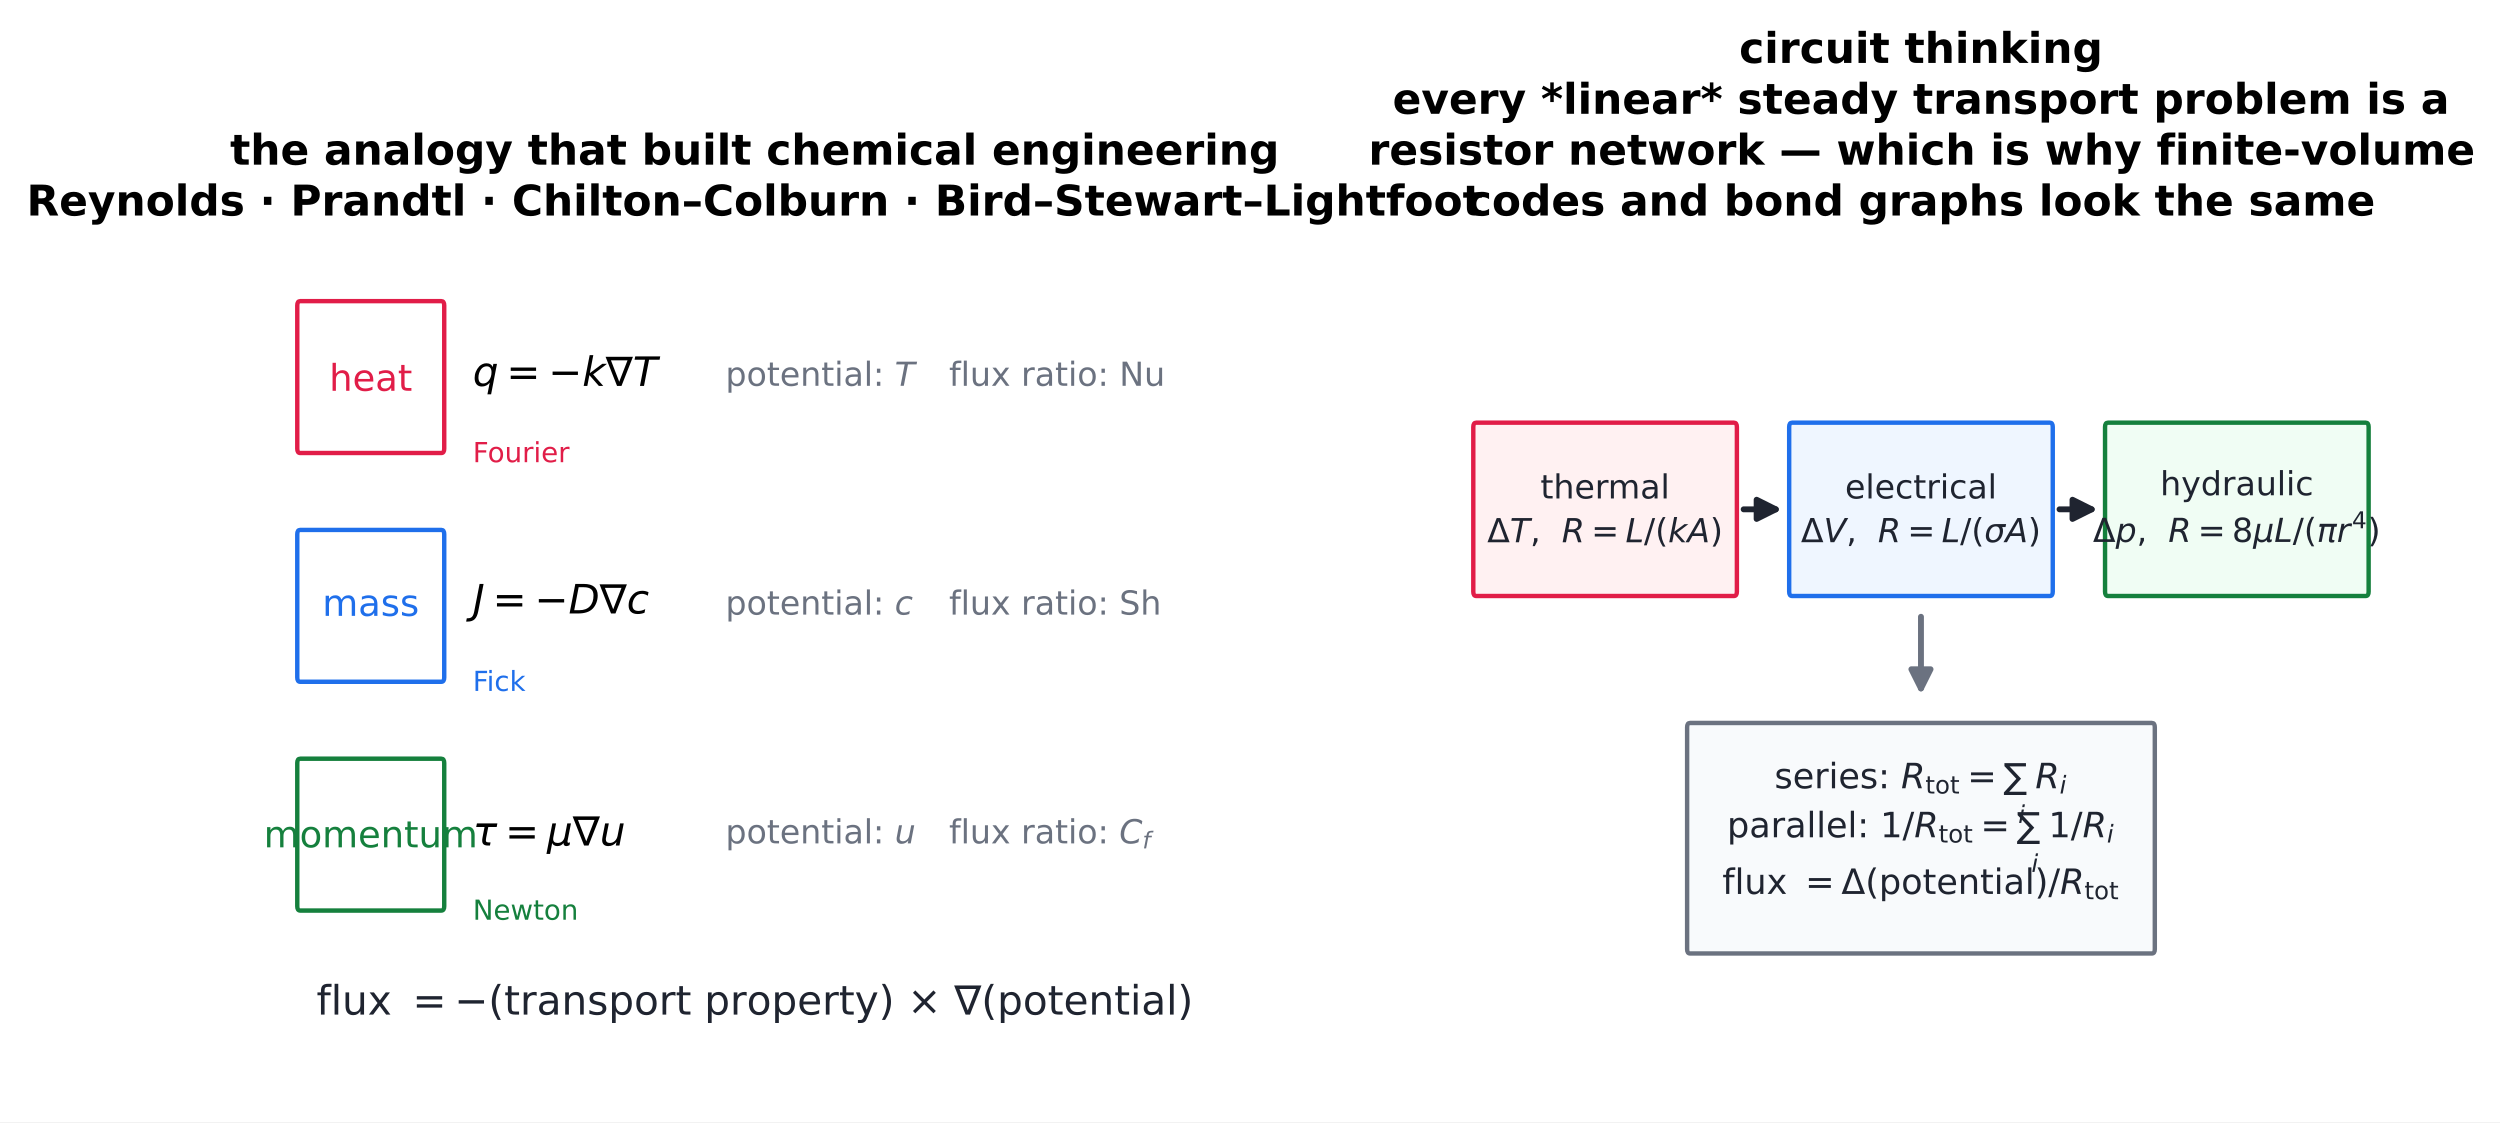
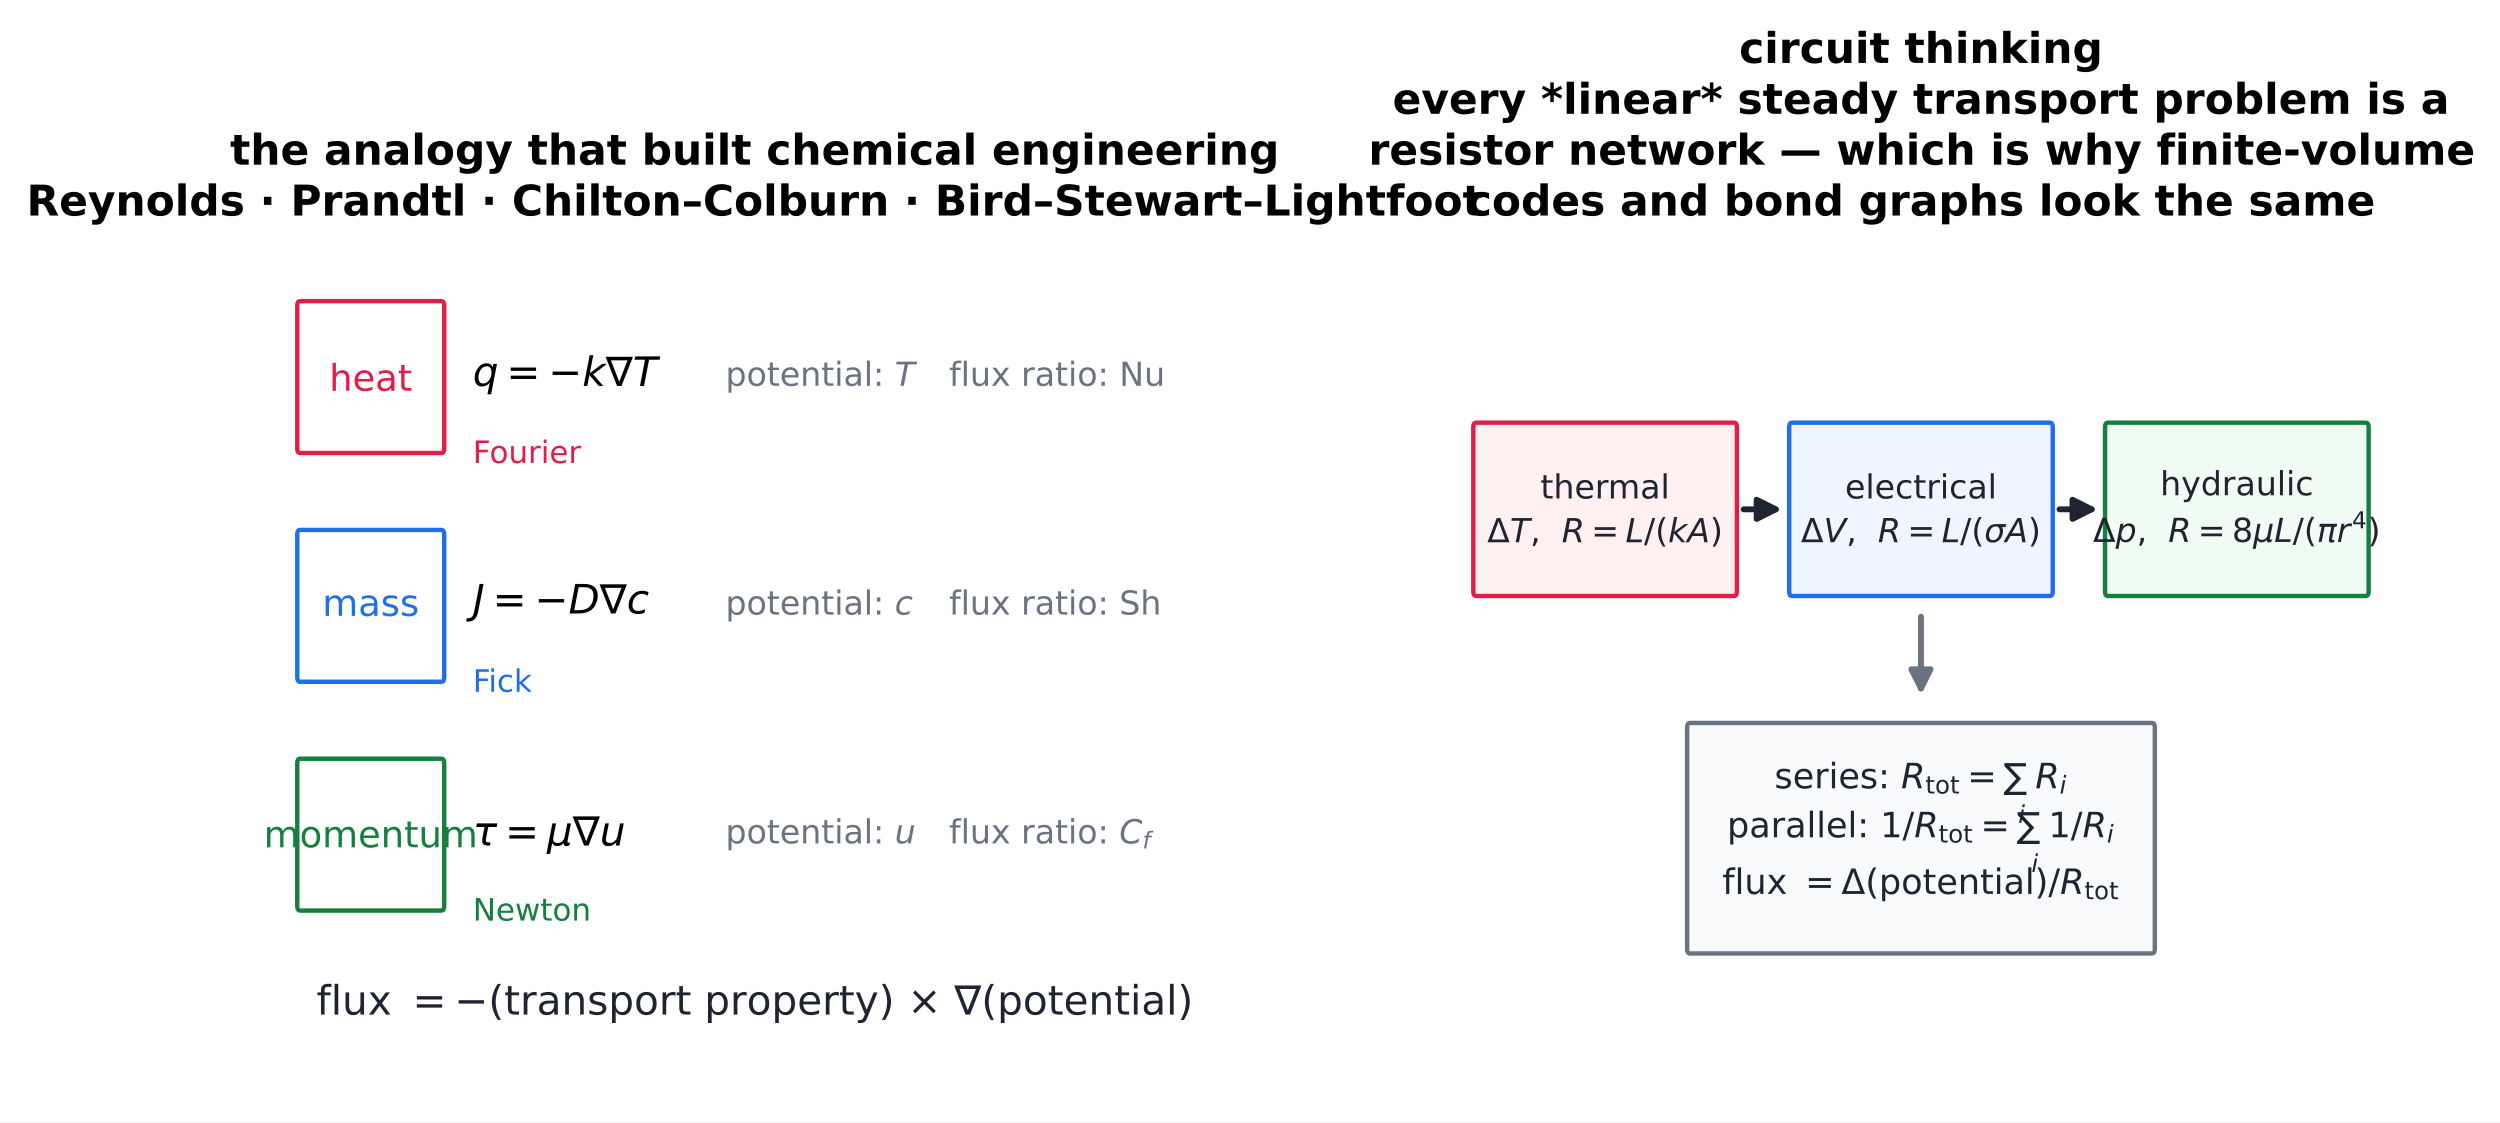
<svg xmlns="http://www.w3.org/2000/svg" width="678.506pt" height="304.547pt" viewBox="0 0 678.506 304.547" version="1.1">
  <defs>
    <style type="text/css">*{stroke-linejoin: round; stroke-linecap: butt}</style>
  </defs>
  <g id="figure_1">
    <g id="patch_1">
      <path d="M 0 304.547  L 678.506 304.547  L 678.506 0  L 0 0  z " style="fill: #ffffff" />
    </g>
    <g id="axes_1">
      <g id="patch_2">
        <path d="M 72.925 297.347  L 336.707 297.347  L 336.707 64.499  L 72.925 64.499  z " style="fill: #ffffff" />
      </g>
      <g id="matplotlib.axis_1" />
      <g id="matplotlib.axis_2" />
      <g id="patch_3">
-         <path d="M 81.471 122.944  L 119.773 122.944  Q 120.564 122.944 120.564 121.779  L 120.564 82.894  Q 120.564 81.73 119.773 81.73  L 81.471 81.73  Q 80.68 81.73 80.68 82.894  L 80.68 121.779  Q 80.68 122.944 81.471 122.944  z " clip-path="url(#p53e7dc7823)" style="fill: #ffffff; stroke: #e11d48; stroke-width: 1.2; stroke-linejoin: miter" />
+         <path d="M 81.471 122.944  L 119.773 122.944  Q 120.564 122.944 120.564 121.779  L 120.564 82.894  Q 120.564 81.73 119.773 81.73  L 81.471 81.73  Q 80.68 81.73 80.68 82.894  L 80.68 121.779  Q 80.68 122.944 81.471 122.944  z " clip-path="url(#p43da9741a7)" style="fill: #ffffff; stroke: #e11d48; stroke-width: 1.2; stroke-linejoin: miter" />
      </g>
      <g id="patch_4">
-         <path d="M 81.471 185.036  L 119.773 185.036  Q 120.564 185.036 120.564 183.872  L 120.564 144.987  Q 120.564 143.822 119.773 143.822  L 81.471 143.822  Q 80.68 143.822 80.68 144.987  L 80.68 183.872  Q 80.68 185.036 81.471 185.036  z " clip-path="url(#p53e7dc7823)" style="fill: #ffffff; stroke: #1f6feb; stroke-width: 1.2; stroke-linejoin: miter" />
+         <path d="M 81.471 185.036  L 119.773 185.036  Q 120.564 185.036 120.564 183.872  L 120.564 144.987  Q 120.564 143.822 119.773 143.822  L 81.471 143.822  Q 80.68 143.822 80.68 144.987  L 80.68 183.872  Q 80.68 185.036 81.471 185.036  z " clip-path="url(#p43da9741a7)" style="fill: #ffffff; stroke: #1f6feb; stroke-width: 1.2; stroke-linejoin: miter" />
      </g>
      <g id="patch_5">
-         <path d="M 81.471 247.129  L 119.773 247.129  Q 120.564 247.129 120.564 245.965  L 120.564 207.079  Q 120.564 205.915 119.773 205.915  L 81.471 205.915  Q 80.68 205.915 80.68 207.079  L 80.68 245.965  Q 80.68 247.129 81.471 247.129  z " clip-path="url(#p53e7dc7823)" style="fill: #ffffff; stroke: #15803d; stroke-width: 1.2; stroke-linejoin: miter" />
+         <path d="M 81.471 247.129  L 119.773 247.129  Q 120.564 247.129 120.564 245.965  L 120.564 207.079  Q 120.564 205.915 119.773 205.915  L 81.471 205.915  Q 80.68 205.915 80.68 207.079  L 80.68 245.965  Q 80.68 247.129 81.471 247.129  z " clip-path="url(#p43da9741a7)" style="fill: #ffffff; stroke: #15803d; stroke-width: 1.2; stroke-linejoin: miter" />
      </g>
      <g id="text_1">
        <text style="font-size: 10px; font-family: 'DejaVu Sans'; text-anchor: middle; fill: #e11d48" x="100.622" y="106.065" transform="rotate(-0 100.622 106.0647)">heat</text>
      </g>
      <g id="text_2">
        <g transform="translate(128.3191 105.3893)">
          <text>
            <tspan x="0" y="-0.641" style="font-style: oblique; font-size: 11px; font-family: 'DejaVu Sans'">q</tspan>
            <tspan x="29.702" y="-0.641" style="font-style: oblique; font-size: 11px; font-family: 'DejaVu Sans'">k</tspan>
            <tspan x="43.431" y="-0.641" style="font-style: oblique; font-size: 11px; font-family: 'DejaVu Sans'">T</tspan>
            <tspan x="9.125" y="-0.641" style="font-size: 11px; font-family: 'DejaVu Sans'">=</tspan>
            <tspan x="20.485" y="-0.641" style="font-size: 11px; font-family: 'DejaVu Sans'">−</tspan>
            <tspan x="36.072" y="-0.641" style="font-size: 11px; font-family: 'DejaVu Sans'">∇</tspan>
          </text>
        </g>
      </g>
      <g id="text_3">
        <g style="fill: #6b7280" transform="translate(196.9024 104.8695)">
          <text>
            <tspan x="0" y="-0.156" style="font-size: 9px; font-family: 'DejaVu Sans'; fill: #6b7280">p</tspan>
            <tspan x="5.713" y="-0.156" style="font-size: 9px; font-family: 'DejaVu Sans'; fill: #6b7280">o</tspan>
            <tspan x="11.219" y="-0.156" style="font-size: 9px; font-family: 'DejaVu Sans'; fill: #6b7280">t</tspan>
            <tspan x="14.748" y="-0.156" style="font-size: 9px; font-family: 'DejaVu Sans'; fill: #6b7280">e</tspan>
            <tspan x="20.285" y="-0.156" style="font-size: 9px; font-family: 'DejaVu Sans'; fill: #6b7280">n</tspan>
            <tspan x="25.989" y="-0.156" style="font-size: 9px; font-family: 'DejaVu Sans'; fill: #6b7280">t</tspan>
            <tspan x="29.518" y="-0.156" style="font-size: 9px; font-family: 'DejaVu Sans'; fill: #6b7280">i</tspan>
            <tspan x="32.019" y="-0.156" style="font-size: 9px; font-family: 'DejaVu Sans'; fill: #6b7280">a</tspan>
            <tspan x="37.534" y="-0.156" style="font-size: 9px; font-family: 'DejaVu Sans'; fill: #6b7280">l</tspan>
            <tspan x="40.034" y="-0.156" style="font-size: 9px; font-family: 'DejaVu Sans'; fill: #6b7280">:</tspan>
            <tspan x="43.066" y="-0.156" style="font-size: 9px; font-family: 'DejaVu Sans'; fill: #6b7280"> </tspan>
            <tspan x="45.927" y="-0.156" style="font-style: oblique; font-size: 9px; font-family: 'DejaVu Sans'; fill: #6b7280">T</tspan>
          </text>
        </g>
      </g>
      <g id="text_4">
        <g style="fill: #6b7280" transform="translate(257.5722 104.8695)">
          <text>
            <tspan x="0" y="-0.156" style="font-size: 9px; font-family: 'DejaVu Sans'; fill: #6b7280">f</tspan>
            <tspan x="3.168" y="-0.156" style="font-size: 9px; font-family: 'DejaVu Sans'; fill: #6b7280">l</tspan>
            <tspan x="5.669" y="-0.156" style="font-size: 9px; font-family: 'DejaVu Sans'; fill: #6b7280">u</tspan>
            <tspan x="11.373" y="-0.156" style="font-size: 9px; font-family: 'DejaVu Sans'; fill: #6b7280">x</tspan>
            <tspan x="16.699" y="-0.156" style="font-size: 9px; font-family: 'DejaVu Sans'; fill: #6b7280"> </tspan>
            <tspan x="19.56" y="-0.156" style="font-size: 9px; font-family: 'DejaVu Sans'; fill: #6b7280">r</tspan>
            <tspan x="23.26" y="-0.156" style="font-size: 9px; font-family: 'DejaVu Sans'; fill: #6b7280">a</tspan>
            <tspan x="28.775" y="-0.156" style="font-size: 9px; font-family: 'DejaVu Sans'; fill: #6b7280">t</tspan>
            <tspan x="32.304" y="-0.156" style="font-size: 9px; font-family: 'DejaVu Sans'; fill: #6b7280">i</tspan>
            <tspan x="34.805" y="-0.156" style="font-size: 9px; font-family: 'DejaVu Sans'; fill: #6b7280">o</tspan>
            <tspan x="40.311" y="-0.156" style="font-size: 9px; font-family: 'DejaVu Sans'; fill: #6b7280">:</tspan>
            <tspan x="43.343" y="-0.156" style="font-size: 9px; font-family: 'DejaVu Sans'; fill: #6b7280"> </tspan>
            <tspan x="46.204" y="-0.156" style="font-size: 9px; font-family: 'DejaVu Sans'; fill: #6b7280">N</tspan>
            <tspan x="52.937" y="-0.156" style="font-size: 9px; font-family: 'DejaVu Sans'; fill: #6b7280">u</tspan>
          </text>
        </g>
      </g>
      <g id="text_5">
-         <text style="font-size: 7.5px; font-family: 'DejaVu Sans'; text-anchor: start; fill: #e11d48" x="128.319" y="125.435" transform="rotate(-0 128.3191 125.4355)">Fourier</text>
+         <text style="font-size: 8.4px; font-family: 'DejaVu Sans'; text-anchor: start; fill: #e11d48" x="128.319" y="125.669" transform="rotate(-0 128.3191 125.6693)">Fourier</text>
      </g>
      <g id="text_6">
        <text style="font-size: 10px; font-family: 'DejaVu Sans'; text-anchor: middle; fill: #1f6feb" x="100.622" y="167.158" transform="rotate(-0 100.622 167.1583)">mass</text>
      </g>
      <g id="text_7">
        <g transform="translate(128.3191 167.4808)">
          <text>
            <tspan x="0" y="-0.984" style="font-style: oblique; font-size: 11px; font-family: 'DejaVu Sans'">J</tspan>
            <tspan x="25.964" y="-0.984" style="font-style: oblique; font-size: 11px; font-family: 'DejaVu Sans'">D</tspan>
            <tspan x="41.792" y="-0.984" style="font-style: oblique; font-size: 11px; font-family: 'DejaVu Sans'">c</tspan>
            <tspan x="5.387" y="-0.984" style="font-size: 11px; font-family: 'DejaVu Sans'">=</tspan>
            <tspan x="16.747" y="-0.984" style="font-size: 11px; font-family: 'DejaVu Sans'">−</tspan>
            <tspan x="34.434" y="-0.984" style="font-size: 11px; font-family: 'DejaVu Sans'">∇</tspan>
          </text>
        </g>
      </g>
      <g id="text_8">
        <g style="fill: #6b7280" transform="translate(196.9024 166.9623)">
          <text>
            <tspan x="0" y="-0.156" style="font-size: 9px; font-family: 'DejaVu Sans'; fill: #6b7280">p</tspan>
            <tspan x="5.713" y="-0.156" style="font-size: 9px; font-family: 'DejaVu Sans'; fill: #6b7280">o</tspan>
            <tspan x="11.219" y="-0.156" style="font-size: 9px; font-family: 'DejaVu Sans'; fill: #6b7280">t</tspan>
            <tspan x="14.748" y="-0.156" style="font-size: 9px; font-family: 'DejaVu Sans'; fill: #6b7280">e</tspan>
            <tspan x="20.285" y="-0.156" style="font-size: 9px; font-family: 'DejaVu Sans'; fill: #6b7280">n</tspan>
            <tspan x="25.989" y="-0.156" style="font-size: 9px; font-family: 'DejaVu Sans'; fill: #6b7280">t</tspan>
            <tspan x="29.518" y="-0.156" style="font-size: 9px; font-family: 'DejaVu Sans'; fill: #6b7280">i</tspan>
            <tspan x="32.019" y="-0.156" style="font-size: 9px; font-family: 'DejaVu Sans'; fill: #6b7280">a</tspan>
            <tspan x="37.534" y="-0.156" style="font-size: 9px; font-family: 'DejaVu Sans'; fill: #6b7280">l</tspan>
            <tspan x="40.034" y="-0.156" style="font-size: 9px; font-family: 'DejaVu Sans'; fill: #6b7280">:</tspan>
            <tspan x="43.066" y="-0.156" style="font-size: 9px; font-family: 'DejaVu Sans'; fill: #6b7280"> </tspan>
            <tspan x="45.927" y="-0.156" style="font-style: oblique; font-size: 9px; font-family: 'DejaVu Sans'; fill: #6b7280">c</tspan>
          </text>
        </g>
      </g>
      <g id="text_9">
        <g style="fill: #6b7280" transform="translate(257.5722 166.9623)">
          <text>
            <tspan x="0" y="-0.156" style="font-size: 9px; font-family: 'DejaVu Sans'; fill: #6b7280">f</tspan>
            <tspan x="3.168" y="-0.156" style="font-size: 9px; font-family: 'DejaVu Sans'; fill: #6b7280">l</tspan>
            <tspan x="5.669" y="-0.156" style="font-size: 9px; font-family: 'DejaVu Sans'; fill: #6b7280">u</tspan>
            <tspan x="11.373" y="-0.156" style="font-size: 9px; font-family: 'DejaVu Sans'; fill: #6b7280">x</tspan>
            <tspan x="16.699" y="-0.156" style="font-size: 9px; font-family: 'DejaVu Sans'; fill: #6b7280"> </tspan>
            <tspan x="19.56" y="-0.156" style="font-size: 9px; font-family: 'DejaVu Sans'; fill: #6b7280">r</tspan>
            <tspan x="23.26" y="-0.156" style="font-size: 9px; font-family: 'DejaVu Sans'; fill: #6b7280">a</tspan>
            <tspan x="28.775" y="-0.156" style="font-size: 9px; font-family: 'DejaVu Sans'; fill: #6b7280">t</tspan>
            <tspan x="32.304" y="-0.156" style="font-size: 9px; font-family: 'DejaVu Sans'; fill: #6b7280">i</tspan>
            <tspan x="34.805" y="-0.156" style="font-size: 9px; font-family: 'DejaVu Sans'; fill: #6b7280">o</tspan>
            <tspan x="40.311" y="-0.156" style="font-size: 9px; font-family: 'DejaVu Sans'; fill: #6b7280">:</tspan>
            <tspan x="43.343" y="-0.156" style="font-size: 9px; font-family: 'DejaVu Sans'; fill: #6b7280"> </tspan>
            <tspan x="46.204" y="-0.156" style="font-size: 9px; font-family: 'DejaVu Sans'; fill: #6b7280">S</tspan>
            <tspan x="51.917" y="-0.156" style="font-size: 9px; font-family: 'DejaVu Sans'; fill: #6b7280">h</tspan>
          </text>
        </g>
      </g>
      <g id="text_10">
-         <text style="font-size: 7.5px; font-family: 'DejaVu Sans'; text-anchor: start; fill: #1f6feb" x="128.319" y="187.528" transform="rotate(-0 128.3191 187.5283)">Fick</text>
+         <text style="font-size: 8.4px; font-family: 'DejaVu Sans'; text-anchor: start; fill: #1f6feb" x="128.319" y="187.762" transform="rotate(-0 128.3191 187.7621)">Fick</text>
      </g>
      <g id="text_11">
        <text style="font-size: 10px; font-family: 'DejaVu Sans'; text-anchor: middle; fill: #15803d" x="100.622" y="229.962" transform="rotate(-0 100.622 229.962)">momentum</text>
      </g>
      <g id="text_12">
        <g transform="translate(128.3191 229.5736)">
          <text>
            <tspan x="0" y="-0.094" style="font-style: oblique; font-size: 11px; font-family: 'DejaVu Sans'">τ</tspan>
            <tspan x="20.125" y="-0.094" style="font-style: oblique; font-size: 11px; font-family: 'DejaVu Sans'">μ</tspan>
            <tspan x="34.482" y="-0.094" style="font-style: oblique; font-size: 11px; font-family: 'DejaVu Sans'">u</tspan>
            <tspan x="8.766" y="-0.094" style="font-size: 11px; font-family: 'DejaVu Sans'">=</tspan>
            <tspan x="27.124" y="-0.094" style="font-size: 11px; font-family: 'DejaVu Sans'">∇</tspan>
          </text>
        </g>
      </g>
      <g id="text_13">
        <g style="fill: #6b7280" transform="translate(196.9024 229.0551)">
          <text>
            <tspan x="0" y="-0.156" style="font-size: 9px; font-family: 'DejaVu Sans'; fill: #6b7280">p</tspan>
            <tspan x="5.713" y="-0.156" style="font-size: 9px; font-family: 'DejaVu Sans'; fill: #6b7280">o</tspan>
            <tspan x="11.219" y="-0.156" style="font-size: 9px; font-family: 'DejaVu Sans'; fill: #6b7280">t</tspan>
            <tspan x="14.748" y="-0.156" style="font-size: 9px; font-family: 'DejaVu Sans'; fill: #6b7280">e</tspan>
            <tspan x="20.285" y="-0.156" style="font-size: 9px; font-family: 'DejaVu Sans'; fill: #6b7280">n</tspan>
            <tspan x="25.989" y="-0.156" style="font-size: 9px; font-family: 'DejaVu Sans'; fill: #6b7280">t</tspan>
            <tspan x="29.518" y="-0.156" style="font-size: 9px; font-family: 'DejaVu Sans'; fill: #6b7280">i</tspan>
            <tspan x="32.019" y="-0.156" style="font-size: 9px; font-family: 'DejaVu Sans'; fill: #6b7280">a</tspan>
            <tspan x="37.534" y="-0.156" style="font-size: 9px; font-family: 'DejaVu Sans'; fill: #6b7280">l</tspan>
            <tspan x="40.034" y="-0.156" style="font-size: 9px; font-family: 'DejaVu Sans'; fill: #6b7280">:</tspan>
            <tspan x="43.066" y="-0.156" style="font-size: 9px; font-family: 'DejaVu Sans'; fill: #6b7280"> </tspan>
            <tspan x="45.927" y="-0.156" style="font-style: oblique; font-size: 9px; font-family: 'DejaVu Sans'; fill: #6b7280">u</tspan>
          </text>
        </g>
      </g>
      <g id="text_14">
        <g style="fill: #6b7280" transform="translate(257.5722 229.0551)">
          <text>
            <tspan x="0" y="-0.156" style="font-size: 9px; font-family: 'DejaVu Sans'; fill: #6b7280">f</tspan>
            <tspan x="3.168" y="-0.156" style="font-size: 9px; font-family: 'DejaVu Sans'; fill: #6b7280">l</tspan>
            <tspan x="5.669" y="-0.156" style="font-size: 9px; font-family: 'DejaVu Sans'; fill: #6b7280">u</tspan>
            <tspan x="11.373" y="-0.156" style="font-size: 9px; font-family: 'DejaVu Sans'; fill: #6b7280">x</tspan>
            <tspan x="16.699" y="-0.156" style="font-size: 9px; font-family: 'DejaVu Sans'; fill: #6b7280"> </tspan>
            <tspan x="19.56" y="-0.156" style="font-size: 9px; font-family: 'DejaVu Sans'; fill: #6b7280">r</tspan>
            <tspan x="23.26" y="-0.156" style="font-size: 9px; font-family: 'DejaVu Sans'; fill: #6b7280">a</tspan>
            <tspan x="28.775" y="-0.156" style="font-size: 9px; font-family: 'DejaVu Sans'; fill: #6b7280">t</tspan>
            <tspan x="32.304" y="-0.156" style="font-size: 9px; font-family: 'DejaVu Sans'; fill: #6b7280">i</tspan>
            <tspan x="34.805" y="-0.156" style="font-size: 9px; font-family: 'DejaVu Sans'; fill: #6b7280">o</tspan>
            <tspan x="40.311" y="-0.156" style="font-size: 9px; font-family: 'DejaVu Sans'; fill: #6b7280">:</tspan>
            <tspan x="43.343" y="-0.156" style="font-size: 9px; font-family: 'DejaVu Sans'; fill: #6b7280"> </tspan>
            <tspan x="46.204" y="-0.156" style="font-style: oblique; font-size: 9px; font-family: 'DejaVu Sans'; fill: #6b7280">C</tspan>
            <tspan x="52.488" y="1.194" style="font-style: oblique; font-size: 6.3px; font-family: 'DejaVu Sans'; fill: #6b7280">f</tspan>
          </text>
        </g>
      </g>
      <g id="text_15">
-         <text style="font-size: 7.5px; font-family: 'DejaVu Sans'; text-anchor: start; fill: #15803d" x="128.319" y="249.621" transform="rotate(-0 128.3191 249.6208)">Newton</text>
+         <text style="font-size: 8.4px; font-family: 'DejaVu Sans'; text-anchor: start; fill: #15803d" x="128.319" y="249.855" transform="rotate(-0 128.3191 249.8546)">Newton</text>
      </g>
      <g id="text_16">
        <g style="fill: #1f2430" transform="translate(85.90582 276.0024)">
          <text>
            <tspan x="0" y="-0.641" style="font-size: 11px; font-family: 'DejaVu Sans'; fill: #1f2430">f</tspan>
            <tspan x="3.873" y="-0.641" style="font-size: 11px; font-family: 'DejaVu Sans'; fill: #1f2430">l</tspan>
            <tspan x="6.929" y="-0.641" style="font-size: 11px; font-family: 'DejaVu Sans'; fill: #1f2430">u</tspan>
            <tspan x="13.9" y="-0.641" style="font-size: 11px; font-family: 'DejaVu Sans'; fill: #1f2430">x</tspan>
            <tspan x="20.41" y="-0.641" style="font-size: 11px; font-family: 'DejaVu Sans'; fill: #1f2430"> </tspan>
            <tspan x="26.05" y="-0.641" style="font-size: 11px; font-family: 'DejaVu Sans'; fill: #1f2430">=</tspan>
            <tspan x="37.41" y="-0.641" style="font-size: 11px; font-family: 'DejaVu Sans'; fill: #1f2430">−</tspan>
            <tspan x="46.626" y="-0.641" style="font-size: 11px; font-family: 'DejaVu Sans'; fill: #1f2430">(</tspan>
            <tspan x="50.918" y="-0.641" style="font-size: 11px; font-family: 'DejaVu Sans'; fill: #1f2430">t</tspan>
            <tspan x="55.231" y="-0.641" style="font-size: 11px; font-family: 'DejaVu Sans'; fill: #1f2430">r</tspan>
            <tspan x="59.753" y="-0.641" style="font-size: 11px; font-family: 'DejaVu Sans'; fill: #1f2430">a</tspan>
            <tspan x="66.494" y="-0.641" style="font-size: 11px; font-family: 'DejaVu Sans'; fill: #1f2430">n</tspan>
            <tspan x="73.466" y="-0.641" style="font-size: 11px; font-family: 'DejaVu Sans'; fill: #1f2430">s</tspan>
            <tspan x="79.197" y="-0.641" style="font-size: 11px; font-family: 'DejaVu Sans'; fill: #1f2430">p</tspan>
            <tspan x="86.179" y="-0.641" style="font-size: 11px; font-family: 'DejaVu Sans'; fill: #1f2430">o</tspan>
            <tspan x="92.909" y="-0.641" style="font-size: 11px; font-family: 'DejaVu Sans'; fill: #1f2430">r</tspan>
            <tspan x="97.432" y="-0.641" style="font-size: 11px; font-family: 'DejaVu Sans'; fill: #1f2430">t</tspan>
            <tspan x="101.745" y="-0.641" style="font-size: 11px; font-family: 'DejaVu Sans'; fill: #1f2430"> </tspan>
            <tspan x="105.241" y="-0.641" style="font-size: 11px; font-family: 'DejaVu Sans'; fill: #1f2430">p</tspan>
            <tspan x="112.224" y="-0.641" style="font-size: 11px; font-family: 'DejaVu Sans'; fill: #1f2430">r</tspan>
            <tspan x="116.746" y="-0.641" style="font-size: 11px; font-family: 'DejaVu Sans'; fill: #1f2430">o</tspan>
            <tspan x="123.476" y="-0.641" style="font-size: 11px; font-family: 'DejaVu Sans'; fill: #1f2430">p</tspan>
            <tspan x="130.458" y="-0.641" style="font-size: 11px; font-family: 'DejaVu Sans'; fill: #1f2430">e</tspan>
            <tspan x="137.226" y="-0.641" style="font-size: 11px; font-family: 'DejaVu Sans'; fill: #1f2430">r</tspan>
            <tspan x="141.749" y="-0.641" style="font-size: 11px; font-family: 'DejaVu Sans'; fill: #1f2430">t</tspan>
            <tspan x="146.062" y="-0.641" style="font-size: 11px; font-family: 'DejaVu Sans'; fill: #1f2430">y</tspan>
            <tspan x="152.571" y="-0.641" style="font-size: 11px; font-family: 'DejaVu Sans'; fill: #1f2430">)</tspan>
            <tspan x="156.863" y="-0.641" style="font-size: 11px; font-family: 'DejaVu Sans'; fill: #1f2430"> </tspan>
            <tspan x="160.359" y="-0.641" style="font-size: 11px; font-family: 'DejaVu Sans'; fill: #1f2430">×</tspan>
            <tspan x="169.576" y="-0.641" style="font-size: 11px; font-family: 'DejaVu Sans'; fill: #1f2430"> </tspan>
            <tspan x="173.073" y="-0.641" style="font-size: 11px; font-family: 'DejaVu Sans'; fill: #1f2430">∇</tspan>
            <tspan x="180.431" y="-0.641" style="font-size: 11px; font-family: 'DejaVu Sans'; fill: #1f2430">(</tspan>
            <tspan x="184.723" y="-0.641" style="font-size: 11px; font-family: 'DejaVu Sans'; fill: #1f2430">p</tspan>
            <tspan x="191.705" y="-0.641" style="font-size: 11px; font-family: 'DejaVu Sans'; fill: #1f2430">o</tspan>
            <tspan x="198.435" y="-0.641" style="font-size: 11px; font-family: 'DejaVu Sans'; fill: #1f2430">t</tspan>
            <tspan x="202.748" y="-0.641" style="font-size: 11px; font-family: 'DejaVu Sans'; fill: #1f2430">e</tspan>
            <tspan x="209.516" y="-0.641" style="font-size: 11px; font-family: 'DejaVu Sans'; fill: #1f2430">n</tspan>
            <tspan x="216.487" y="-0.641" style="font-size: 11px; font-family: 'DejaVu Sans'; fill: #1f2430">t</tspan>
            <tspan x="220.8" y="-0.641" style="font-size: 11px; font-family: 'DejaVu Sans'; fill: #1f2430">i</tspan>
            <tspan x="223.856" y="-0.641" style="font-size: 11px; font-family: 'DejaVu Sans'; fill: #1f2430">a</tspan>
            <tspan x="230.597" y="-0.641" style="font-size: 11px; font-family: 'DejaVu Sans'; fill: #1f2430">l</tspan>
            <tspan x="233.653" y="-0.641" style="font-size: 11px; font-family: 'DejaVu Sans'; fill: #1f2430">)</tspan>
          </text>
        </g>
      </g>
      <g id="text_17">
        <text style="font-weight: 700; font-size: 11.5px; font-family: 'DejaVu Sans'" transform="translate(62.44133 44.69561)">the analogy that built chemical engineering</text>
        <text style="font-weight: 700; font-size: 11.5px; font-family: 'DejaVu Sans'" transform="translate(7.2 58.49876)">Reynolds · Prandtl · Chilton–Colburn · Bird–Stewart–Lightfoot</text>
      </g>
    </g>
    <g id="axes_2">
      <g id="patch_6">
        <path d="M 389.463 297.347  L 653.245 297.347  L 653.245 64.499  L 389.463 64.499  z " style="fill: #ffffff" />
      </g>
      <g id="matplotlib.axis_3" />
      <g id="matplotlib.axis_4" />
      <g id="patch_7">
-         <path d="M 400.647 161.752  L 470.602 161.752  Q 471.394 161.752 471.394 160.587  L 471.394 115.881  Q 471.394 114.716 470.602 114.716  L 400.647 114.716  Q 399.856 114.716 399.856 115.881  L 399.856 160.587  Q 399.856 161.752 400.647 161.752  z " clip-path="url(#p174c4f9694)" style="fill: #fff1f2; stroke: #e11d48; stroke-width: 1.2; stroke-linejoin: miter" />
+         <path d="M 400.647 161.752  L 470.602 161.752  Q 471.394 161.752 471.394 160.587  L 471.394 115.881  Q 471.394 114.716 470.602 114.716  L 400.647 114.716  Q 399.856 114.716 399.856 115.881  L 399.856 160.587  Q 399.856 161.752 400.647 161.752  z " clip-path="url(#p10d3fb2d5f)" style="fill: #fff1f2; stroke: #e11d48; stroke-width: 1.2; stroke-linejoin: miter" />
      </g>
      <g id="patch_8">
-         <path d="M 486.377 161.752  L 556.331 161.752  Q 557.123 161.752 557.123 160.587  L 557.123 115.881  Q 557.123 114.716 556.331 114.716  L 486.377 114.716  Q 485.585 114.716 485.585 115.881  L 485.585 160.587  Q 485.585 161.752 486.377 161.752  z " clip-path="url(#p174c4f9694)" style="fill: #eff6ff; stroke: #1f6feb; stroke-width: 1.2; stroke-linejoin: miter" />
+         <path d="M 486.377 161.752  L 556.331 161.752  Q 557.123 161.752 557.123 160.587  L 557.123 115.881  Q 557.123 114.716 556.331 114.716  L 486.377 114.716  Q 485.585 114.716 485.585 115.881  L 485.585 160.587  Q 485.585 161.752 486.377 161.752  z " clip-path="url(#p10d3fb2d5f)" style="fill: #eff6ff; stroke: #1f6feb; stroke-width: 1.2; stroke-linejoin: miter" />
      </g>
      <g id="patch_9">
-         <path d="M 572.106 161.752  L 642.061 161.752  Q 642.852 161.752 642.852 160.587  L 642.852 115.881  Q 642.852 114.716 642.061 114.716  L 572.106 114.716  Q 571.314 114.716 571.314 115.881  L 571.314 160.587  Q 571.314 161.752 572.106 161.752  z " clip-path="url(#p174c4f9694)" style="fill: #f0fdf4; stroke: #15803d; stroke-width: 1.2; stroke-linejoin: miter" />
+         <path d="M 572.106 161.752  L 642.061 161.752  Q 642.852 161.752 642.852 160.587  L 642.852 115.881  Q 642.852 114.716 642.061 114.716  L 572.106 114.716  Q 571.314 114.716 571.314 115.881  L 571.314 160.587  Q 571.314 161.752 572.106 161.752  z " clip-path="url(#p10d3fb2d5f)" style="fill: #f0fdf4; stroke: #15803d; stroke-width: 1.2; stroke-linejoin: miter" />
      </g>
      <g id="patch_10">
-         <path d="M 458.679 258.772  L 584.029 258.772  Q 584.82 258.772 584.82 257.607  L 584.82 197.377  Q 584.82 196.213 584.029 196.213  L 458.679 196.213  Q 457.888 196.213 457.888 197.377  L 457.888 257.607  Q 457.888 258.772 458.679 258.772  z " clip-path="url(#p174c4f9694)" style="fill: #f8fafc; stroke: #6b7280; stroke-width: 1.2; stroke-linejoin: miter" />
+         <path d="M 458.679 258.772  L 584.029 258.772  Q 584.82 258.772 584.82 257.607  L 584.82 197.377  Q 584.82 196.213 584.029 196.213  L 458.679 196.213  Q 457.888 196.213 457.888 197.377  L 457.888 257.607  Q 457.888 258.772 458.679 258.772  z " clip-path="url(#p10d3fb2d5f)" style="fill: #f8fafc; stroke: #6b7280; stroke-width: 1.2; stroke-linejoin: miter" />
      </g>
      <g id="text_18">
        <text style="font-size: 9px; font-family: 'DejaVu Sans'; fill: #1f2430" transform="translate(418.0777 135.2893)">thermal</text>
        <g style="fill: #1f2430" transform="translate(403.6299 147.324)">
          <text>
            <tspan x="0" y="-0.156" style="font-size: 9px; font-family: 'DejaVu Sans'; fill: #1f2430">Δ</tspan>
            <tspan x="11.654" y="-0.156" style="font-size: 9px; font-family: 'DejaVu Sans'; fill: #1f2430">,</tspan>
            <tspan x="14.515" y="-0.156" style="font-size: 9px; font-family: 'DejaVu Sans'; fill: #1f2430"> </tspan>
            <tspan x="17.376" y="-0.156" style="font-size: 9px; font-family: 'DejaVu Sans'; fill: #1f2430"> </tspan>
            <tspan x="28.244" y="-0.156" style="font-size: 9px; font-family: 'DejaVu Sans'; fill: #1f2430">=</tspan>
            <tspan x="42.552" y="-0.156" style="font-size: 9px; font-family: 'DejaVu Sans'; fill: #1f2430">/</tspan>
            <tspan x="45.584" y="-0.156" style="font-size: 9px; font-family: 'DejaVu Sans'; fill: #1f2430">(</tspan>
            <tspan x="60.464" y="-0.156" style="font-size: 9px; font-family: 'DejaVu Sans'; fill: #1f2430">)</tspan>
            <tspan x="6.157" y="-0.156" style="font-style: oblique; font-size: 9px; font-family: 'DejaVu Sans'; fill: #1f2430">T</tspan>
            <tspan x="20.237" y="-0.156" style="font-style: oblique; font-size: 9px; font-family: 'DejaVu Sans'; fill: #1f2430">R</tspan>
            <tspan x="37.538" y="-0.156" style="font-style: oblique; font-size: 9px; font-family: 'DejaVu Sans'; fill: #1f2430">L</tspan>
            <tspan x="49.096" y="-0.156" style="font-style: oblique; font-size: 9px; font-family: 'DejaVu Sans'; fill: #1f2430">k</tspan>
            <tspan x="54.308" y="-0.156" style="font-style: oblique; font-size: 9px; font-family: 'DejaVu Sans'; fill: #1f2430">A</tspan>
          </text>
        </g>
      </g>
      <g id="text_19">
        <text style="font-size: 9px; font-family: 'DejaVu Sans'; fill: #1f2430" transform="translate(500.7454 135.2893)">electrical</text>
        <g style="fill: #1f2430" transform="translate(488.774 147.324)">
          <text>
            <tspan x="0" y="-0.172" style="font-size: 9px; font-family: 'DejaVu Sans'; fill: #1f2430">Δ</tspan>
            <tspan x="12.313" y="-0.172" style="font-size: 9px; font-family: 'DejaVu Sans'; fill: #1f2430">,</tspan>
            <tspan x="15.174" y="-0.172" style="font-size: 9px; font-family: 'DejaVu Sans'; fill: #1f2430"> </tspan>
            <tspan x="18.035" y="-0.172" style="font-size: 9px; font-family: 'DejaVu Sans'; fill: #1f2430"> </tspan>
            <tspan x="28.903" y="-0.172" style="font-size: 9px; font-family: 'DejaVu Sans'; fill: #1f2430">=</tspan>
            <tspan x="43.211" y="-0.172" style="font-size: 9px; font-family: 'DejaVu Sans'; fill: #1f2430">/</tspan>
            <tspan x="46.244" y="-0.172" style="font-size: 9px; font-family: 'DejaVu Sans'; fill: #1f2430">(</tspan>
            <tspan x="61.616" y="-0.172" style="font-size: 9px; font-family: 'DejaVu Sans'; fill: #1f2430">)</tspan>
            <tspan x="6.157" y="-0.172" style="font-style: oblique; font-size: 9px; font-family: 'DejaVu Sans'; fill: #1f2430">V</tspan>
            <tspan x="20.896" y="-0.172" style="font-style: oblique; font-size: 9px; font-family: 'DejaVu Sans'; fill: #1f2430">R</tspan>
            <tspan x="38.197" y="-0.172" style="font-style: oblique; font-size: 9px; font-family: 'DejaVu Sans'; fill: #1f2430">L</tspan>
            <tspan x="49.755" y="-0.172" style="font-style: oblique; font-size: 9px; font-family: 'DejaVu Sans'; fill: #1f2430">σ</tspan>
            <tspan x="55.459" y="-0.172" style="font-style: oblique; font-size: 9px; font-family: 'DejaVu Sans'; fill: #1f2430">A</tspan>
          </text>
        </g>
      </g>
      <g id="text_20">
        <text style="font-size: 9px; font-family: 'DejaVu Sans'; fill: #1f2430" transform="translate(586.2769 134.4174)">hydraulic</text>
        <g style="fill: #1f2430" transform="translate(568.0231 147.774)">
          <text>
            <tspan x="0" y="-0.689" style="font-size: 9px; font-family: 'DejaVu Sans'; fill: #1f2430">Δ</tspan>
            <tspan x="11.87" y="-0.689" style="font-size: 9px; font-family: 'DejaVu Sans'; fill: #1f2430">,</tspan>
            <tspan x="14.73" y="-0.689" style="font-size: 9px; font-family: 'DejaVu Sans'; fill: #1f2430"> </tspan>
            <tspan x="17.591" y="-0.689" style="font-size: 9px; font-family: 'DejaVu Sans'; fill: #1f2430"> </tspan>
            <tspan x="28.459" y="-0.689" style="font-size: 9px; font-family: 'DejaVu Sans'; fill: #1f2430">=</tspan>
            <tspan x="37.753" y="-0.689" style="font-size: 9px; font-family: 'DejaVu Sans'; fill: #1f2430">8</tspan>
            <tspan x="54.22" y="-0.689" style="font-size: 9px; font-family: 'DejaVu Sans'; fill: #1f2430">/</tspan>
            <tspan x="57.252" y="-0.689" style="font-size: 9px; font-family: 'DejaVu Sans'; fill: #1f2430">(</tspan>
            <tspan x="74.556" y="-0.689" style="font-size: 9px; font-family: 'DejaVu Sans'; fill: #1f2430">)</tspan>
            <tspan x="6.157" y="-0.689" style="font-style: oblique; font-size: 9px; font-family: 'DejaVu Sans'; fill: #1f2430">p</tspan>
            <tspan x="20.452" y="-0.689" style="font-style: oblique; font-size: 9px; font-family: 'DejaVu Sans'; fill: #1f2430">R</tspan>
            <tspan x="43.479" y="-0.689" style="font-style: oblique; font-size: 9px; font-family: 'DejaVu Sans'; fill: #1f2430">μ</tspan>
            <tspan x="49.206" y="-0.689" style="font-style: oblique; font-size: 9px; font-family: 'DejaVu Sans'; fill: #1f2430">L</tspan>
            <tspan x="60.763" y="-0.689" style="font-style: oblique; font-size: 9px; font-family: 'DejaVu Sans'; fill: #1f2430">π</tspan>
            <tspan x="66.182" y="-0.689" style="font-style: oblique; font-size: 9px; font-family: 'DejaVu Sans'; fill: #1f2430">r</tspan>
            <tspan x="70.301" y="-4.406" style="font-size: 6.3px; font-family: 'DejaVu Sans'; fill: #1f2430">4</tspan>
          </text>
        </g>
      </g>
      <g id="patch_11">
-         <path d="M 473.237 138.234  Q 478.49 138.234 481.955 138.234  " clip-path="url(#p174c4f9694)" style="fill: none; stroke: #1f2430; stroke-width: 1.6; stroke-linecap: round" />
-         <path d="M 476.755 135.634  L 481.955 138.234  L 476.755 140.834  z " clip-path="url(#p174c4f9694)" style="fill: #1f2430; stroke: #1f2430; stroke-width: 1.6; stroke-linecap: round" />
+         <path d="M 473.237 138.234  Q 478.49 138.234 481.955 138.234  " clip-path="url(#p10d3fb2d5f)" style="fill: none; stroke: #1f2430; stroke-width: 1.6; stroke-linecap: round" />
+         <path d="M 476.755 135.634  L 481.955 138.234  L 476.755 140.834  z " clip-path="url(#p10d3fb2d5f)" style="fill: #1f2430; stroke: #1f2430; stroke-width: 1.6; stroke-linecap: round" />
      </g>
      <g id="patch_12">
-         <path d="M 558.966 138.234  Q 564.219 138.234 567.684 138.234  " clip-path="url(#p174c4f9694)" style="fill: none; stroke: #1f2430; stroke-width: 1.6; stroke-linecap: round" />
-         <path d="M 562.484 135.634  L 567.684 138.234  L 562.484 140.834  z " clip-path="url(#p174c4f9694)" style="fill: #1f2430; stroke: #1f2430; stroke-width: 1.6; stroke-linecap: round" />
+         <path d="M 558.966 138.234  Q 564.219 138.234 567.684 138.234  " clip-path="url(#p10d3fb2d5f)" style="fill: none; stroke: #1f2430; stroke-width: 1.6; stroke-linecap: round" />
+         <path d="M 562.484 135.634  L 567.684 138.234  L 562.484 140.834  z " clip-path="url(#p10d3fb2d5f)" style="fill: #1f2430; stroke: #1f2430; stroke-width: 1.6; stroke-linecap: round" />
      </g>
      <g id="text_21">
        <g style="fill: #1f2430" transform="translate(481.5965 214.2874)">
          <text>
            <tspan x="0" y="-0.344" style="font-size: 9.5px; font-family: 'DejaVu Sans'; fill: #1f2430">s</tspan>
            <tspan x="4.949" y="-0.344" style="font-size: 9.5px; font-family: 'DejaVu Sans'; fill: #1f2430">e</tspan>
            <tspan x="10.794" y="-0.344" style="font-size: 9.5px; font-family: 'DejaVu Sans'; fill: #1f2430">r</tspan>
            <tspan x="14.7" y="-0.344" style="font-size: 9.5px; font-family: 'DejaVu Sans'; fill: #1f2430">i</tspan>
            <tspan x="17.339" y="-0.344" style="font-size: 9.5px; font-family: 'DejaVu Sans'; fill: #1f2430">e</tspan>
            <tspan x="23.184" y="-0.344" style="font-size: 9.5px; font-family: 'DejaVu Sans'; fill: #1f2430">s</tspan>
            <tspan x="28.134" y="-0.344" style="font-size: 9.5px; font-family: 'DejaVu Sans'; fill: #1f2430">:</tspan>
            <tspan x="31.334" y="-0.344" style="font-size: 9.5px; font-family: 'DejaVu Sans'; fill: #1f2430"> </tspan>
            <tspan x="52.349" y="-0.344" style="font-size: 9.5px; font-family: 'DejaVu Sans'; fill: #1f2430">=</tspan>
            <tspan x="34.354" y="-0.344" style="font-style: oblique; font-size: 9.5px; font-family: 'DejaVu Sans'; fill: #1f2430">R</tspan>
            <tspan x="70.785" y="-0.344" style="font-style: oblique; font-size: 9.5px; font-family: 'DejaVu Sans'; fill: #1f2430">R</tspan>
            <tspan x="40.955" y="1.081" style="font-size: 6.65px; font-family: 'DejaVu Sans'; fill: #1f2430">t</tspan>
            <tspan x="43.562" y="1.081" style="font-size: 6.65px; font-family: 'DejaVu Sans'; fill: #1f2430">o</tspan>
            <tspan x="47.631" y="1.081" style="font-size: 6.65px; font-family: 'DejaVu Sans'; fill: #1f2430">t</tspan>
            <tspan x="62.16" y="-0.344" style="font-size: 9.5px; font-family: 'DejaVu Sans Display'; fill: #1f2430">∑</tspan>
            <tspan x="66.16" y="9.069" style="font-style: oblique; font-size: 6.65px; font-family: 'DejaVu Sans'; fill: #1f2430">i</tspan>
            <tspan x="77.385" y="1.081" style="font-style: oblique; font-size: 6.65px; font-family: 'DejaVu Sans'; fill: #1f2430">i</tspan>
          </text>
        </g>
        <g style="fill: #1f2430" transform="translate(468.724 227.5874)">
          <text>
            <tspan x="0" y="-0.344" style="font-size: 9.5px; font-family: 'DejaVu Sans'; fill: #1f2430">p</tspan>
            <tspan x="6.03" y="-0.344" style="font-size: 9.5px; font-family: 'DejaVu Sans'; fill: #1f2430">a</tspan>
            <tspan x="11.852" y="-0.344" style="font-size: 9.5px; font-family: 'DejaVu Sans'; fill: #1f2430">r</tspan>
            <tspan x="15.758" y="-0.344" style="font-size: 9.5px; font-family: 'DejaVu Sans'; fill: #1f2430">a</tspan>
            <tspan x="21.579" y="-0.344" style="font-size: 9.5px; font-family: 'DejaVu Sans'; fill: #1f2430">l</tspan>
            <tspan x="24.219" y="-0.344" style="font-size: 9.5px; font-family: 'DejaVu Sans'; fill: #1f2430">l</tspan>
            <tspan x="26.858" y="-0.344" style="font-size: 9.5px; font-family: 'DejaVu Sans'; fill: #1f2430">e</tspan>
            <tspan x="32.703" y="-0.344" style="font-size: 9.5px; font-family: 'DejaVu Sans'; fill: #1f2430">l</tspan>
            <tspan x="35.342" y="-0.344" style="font-size: 9.5px; font-family: 'DejaVu Sans'; fill: #1f2430">:</tspan>
            <tspan x="38.543" y="-0.344" style="font-size: 9.5px; font-family: 'DejaVu Sans'; fill: #1f2430"> </tspan>
            <tspan x="41.562" y="-0.344" style="font-size: 9.5px; font-family: 'DejaVu Sans'; fill: #1f2430">1</tspan>
            <tspan x="47.607" y="-0.344" style="font-size: 9.5px; font-family: 'DejaVu Sans'; fill: #1f2430">/</tspan>
            <tspan x="68.802" y="-0.344" style="font-size: 9.5px; font-family: 'DejaVu Sans'; fill: #1f2430">=</tspan>
            <tspan x="87.238" y="-0.344" style="font-size: 9.5px; font-family: 'DejaVu Sans'; fill: #1f2430">1</tspan>
            <tspan x="93.282" y="-0.344" style="font-size: 9.5px; font-family: 'DejaVu Sans'; fill: #1f2430">/</tspan>
            <tspan x="50.807" y="-0.344" style="font-style: oblique; font-size: 9.5px; font-family: 'DejaVu Sans'; fill: #1f2430">R</tspan>
            <tspan x="96.483" y="-0.344" style="font-style: oblique; font-size: 9.5px; font-family: 'DejaVu Sans'; fill: #1f2430">R</tspan>
            <tspan x="57.408" y="1.081" style="font-size: 6.65px; font-family: 'DejaVu Sans'; fill: #1f2430">t</tspan>
            <tspan x="60.016" y="1.081" style="font-size: 6.65px; font-family: 'DejaVu Sans'; fill: #1f2430">o</tspan>
            <tspan x="64.084" y="1.081" style="font-size: 6.65px; font-family: 'DejaVu Sans'; fill: #1f2430">t</tspan>
            <tspan x="78.613" y="-0.344" style="font-size: 9.5px; font-family: 'DejaVu Sans Display'; fill: #1f2430">∑</tspan>
            <tspan x="82.613" y="9.069" style="font-style: oblique; font-size: 6.65px; font-family: 'DejaVu Sans'; fill: #1f2430">i</tspan>
            <tspan x="103.084" y="1.081" style="font-style: oblique; font-size: 6.65px; font-family: 'DejaVu Sans'; fill: #1f2430">i</tspan>
          </text>
        </g>
        <g style="fill: #1f2430" transform="translate(467.4415 243.4049)">
          <text>
            <tspan x="0" y="-0.781" style="font-size: 9.5px; font-family: 'DejaVu Sans'; fill: #1f2430">f</tspan>
            <tspan x="3.344" y="-0.781" style="font-size: 9.5px; font-family: 'DejaVu Sans'; fill: #1f2430">l</tspan>
            <tspan x="5.984" y="-0.781" style="font-size: 9.5px; font-family: 'DejaVu Sans'; fill: #1f2430">u</tspan>
            <tspan x="12.005" y="-0.781" style="font-size: 9.5px; font-family: 'DejaVu Sans'; fill: #1f2430">x</tspan>
            <tspan x="17.627" y="-0.781" style="font-size: 9.5px; font-family: 'DejaVu Sans'; fill: #1f2430"> </tspan>
            <tspan x="22.498" y="-0.781" style="font-size: 9.5px; font-family: 'DejaVu Sans'; fill: #1f2430">=</tspan>
            <tspan x="32.308" y="-0.781" style="font-size: 9.5px; font-family: 'DejaVu Sans'; fill: #1f2430">Δ</tspan>
            <tspan x="38.807" y="-0.781" style="font-size: 9.5px; font-family: 'DejaVu Sans'; fill: #1f2430">(</tspan>
            <tspan x="42.513" y="-0.781" style="font-size: 9.5px; font-family: 'DejaVu Sans'; fill: #1f2430">p</tspan>
            <tspan x="48.544" y="-0.781" style="font-size: 9.5px; font-family: 'DejaVu Sans'; fill: #1f2430">o</tspan>
            <tspan x="54.356" y="-0.781" style="font-size: 9.5px; font-family: 'DejaVu Sans'; fill: #1f2430">t</tspan>
            <tspan x="58.081" y="-0.781" style="font-size: 9.5px; font-family: 'DejaVu Sans'; fill: #1f2430">e</tspan>
            <tspan x="63.926" y="-0.781" style="font-size: 9.5px; font-family: 'DejaVu Sans'; fill: #1f2430">n</tspan>
            <tspan x="69.947" y="-0.781" style="font-size: 9.5px; font-family: 'DejaVu Sans'; fill: #1f2430">t</tspan>
            <tspan x="73.671" y="-0.781" style="font-size: 9.5px; font-family: 'DejaVu Sans'; fill: #1f2430">i</tspan>
            <tspan x="76.311" y="-0.781" style="font-size: 9.5px; font-family: 'DejaVu Sans'; fill: #1f2430">a</tspan>
            <tspan x="82.132" y="-0.781" style="font-size: 9.5px; font-family: 'DejaVu Sans'; fill: #1f2430">l</tspan>
            <tspan x="84.772" y="-0.781" style="font-size: 9.5px; font-family: 'DejaVu Sans'; fill: #1f2430">)</tspan>
            <tspan x="88.478" y="-0.781" style="font-size: 9.5px; font-family: 'DejaVu Sans'; fill: #1f2430">/</tspan>
            <tspan x="91.679" y="-0.781" style="font-style: oblique; font-size: 9.5px; font-family: 'DejaVu Sans'; fill: #1f2430">R</tspan>
            <tspan x="98.28" y="0.644" style="font-size: 6.65px; font-family: 'DejaVu Sans'; fill: #1f2430">t</tspan>
            <tspan x="100.887" y="0.644" style="font-size: 6.65px; font-family: 'DejaVu Sans'; fill: #1f2430">o</tspan>
            <tspan x="104.956" y="0.644" style="font-size: 6.65px; font-family: 'DejaVu Sans'; fill: #1f2430">t</tspan>
          </text>
        </g>
      </g>
      <g id="patch_13">
-         <path d="M 521.354 167.398  Q 521.354 178.012 521.354 186.837  " clip-path="url(#p174c4f9694)" style="fill: none; stroke: #6b7280; stroke-width: 1.6; stroke-linecap: round" />
-         <path d="M 523.954 181.637  L 521.354 186.837  L 518.754 181.637  z " clip-path="url(#p174c4f9694)" style="fill: #6b7280; stroke: #6b7280; stroke-width: 1.6; stroke-linecap: round" />
+         <path d="M 521.354 167.398  Q 521.354 178.012 521.354 186.837  " clip-path="url(#p10d3fb2d5f)" style="fill: none; stroke: #6b7280; stroke-width: 1.6; stroke-linecap: round" />
+         <path d="M 523.954 181.637  L 521.354 186.837  L 518.754 181.637  z " clip-path="url(#p10d3fb2d5f)" style="fill: #6b7280; stroke: #6b7280; stroke-width: 1.6; stroke-linecap: round" />
      </g>
      <g id="text_22">
        <text style="font-weight: 700; font-size: 11.5px; font-family: 'DejaVu Sans'" transform="translate(472.0055 17.08933)">circuit thinking</text>
        <text style="font-weight: 700; font-size: 11.5px; font-family: 'DejaVu Sans'" transform="translate(377.9472 30.89247)">every *linear* steady transport problem is a</text>
        <text style="font-weight: 700; font-size: 11.5px; font-family: 'DejaVu Sans'" transform="translate(371.4021 44.69561)">resistor network — which is why finite-volume</text>
        <text style="font-weight: 700; font-size: 11.5px; font-family: 'DejaVu Sans'" transform="translate(398.0875 58.49876)">codes and bond graphs look the same</text>
      </g>
    </g>
  </g>
  <defs>
-     <clipPath id="p53e7dc7823">
+     <clipPath id="p43da9741a7">
      <rect x="72.925" y="64.499" width="263.782" height="232.848" />
    </clipPath>
-     <clipPath id="p174c4f9694">
+     <clipPath id="p10d3fb2d5f">
      <rect x="389.463" y="64.499" width="263.782" height="232.848" />
    </clipPath>
  </defs>
</svg>
